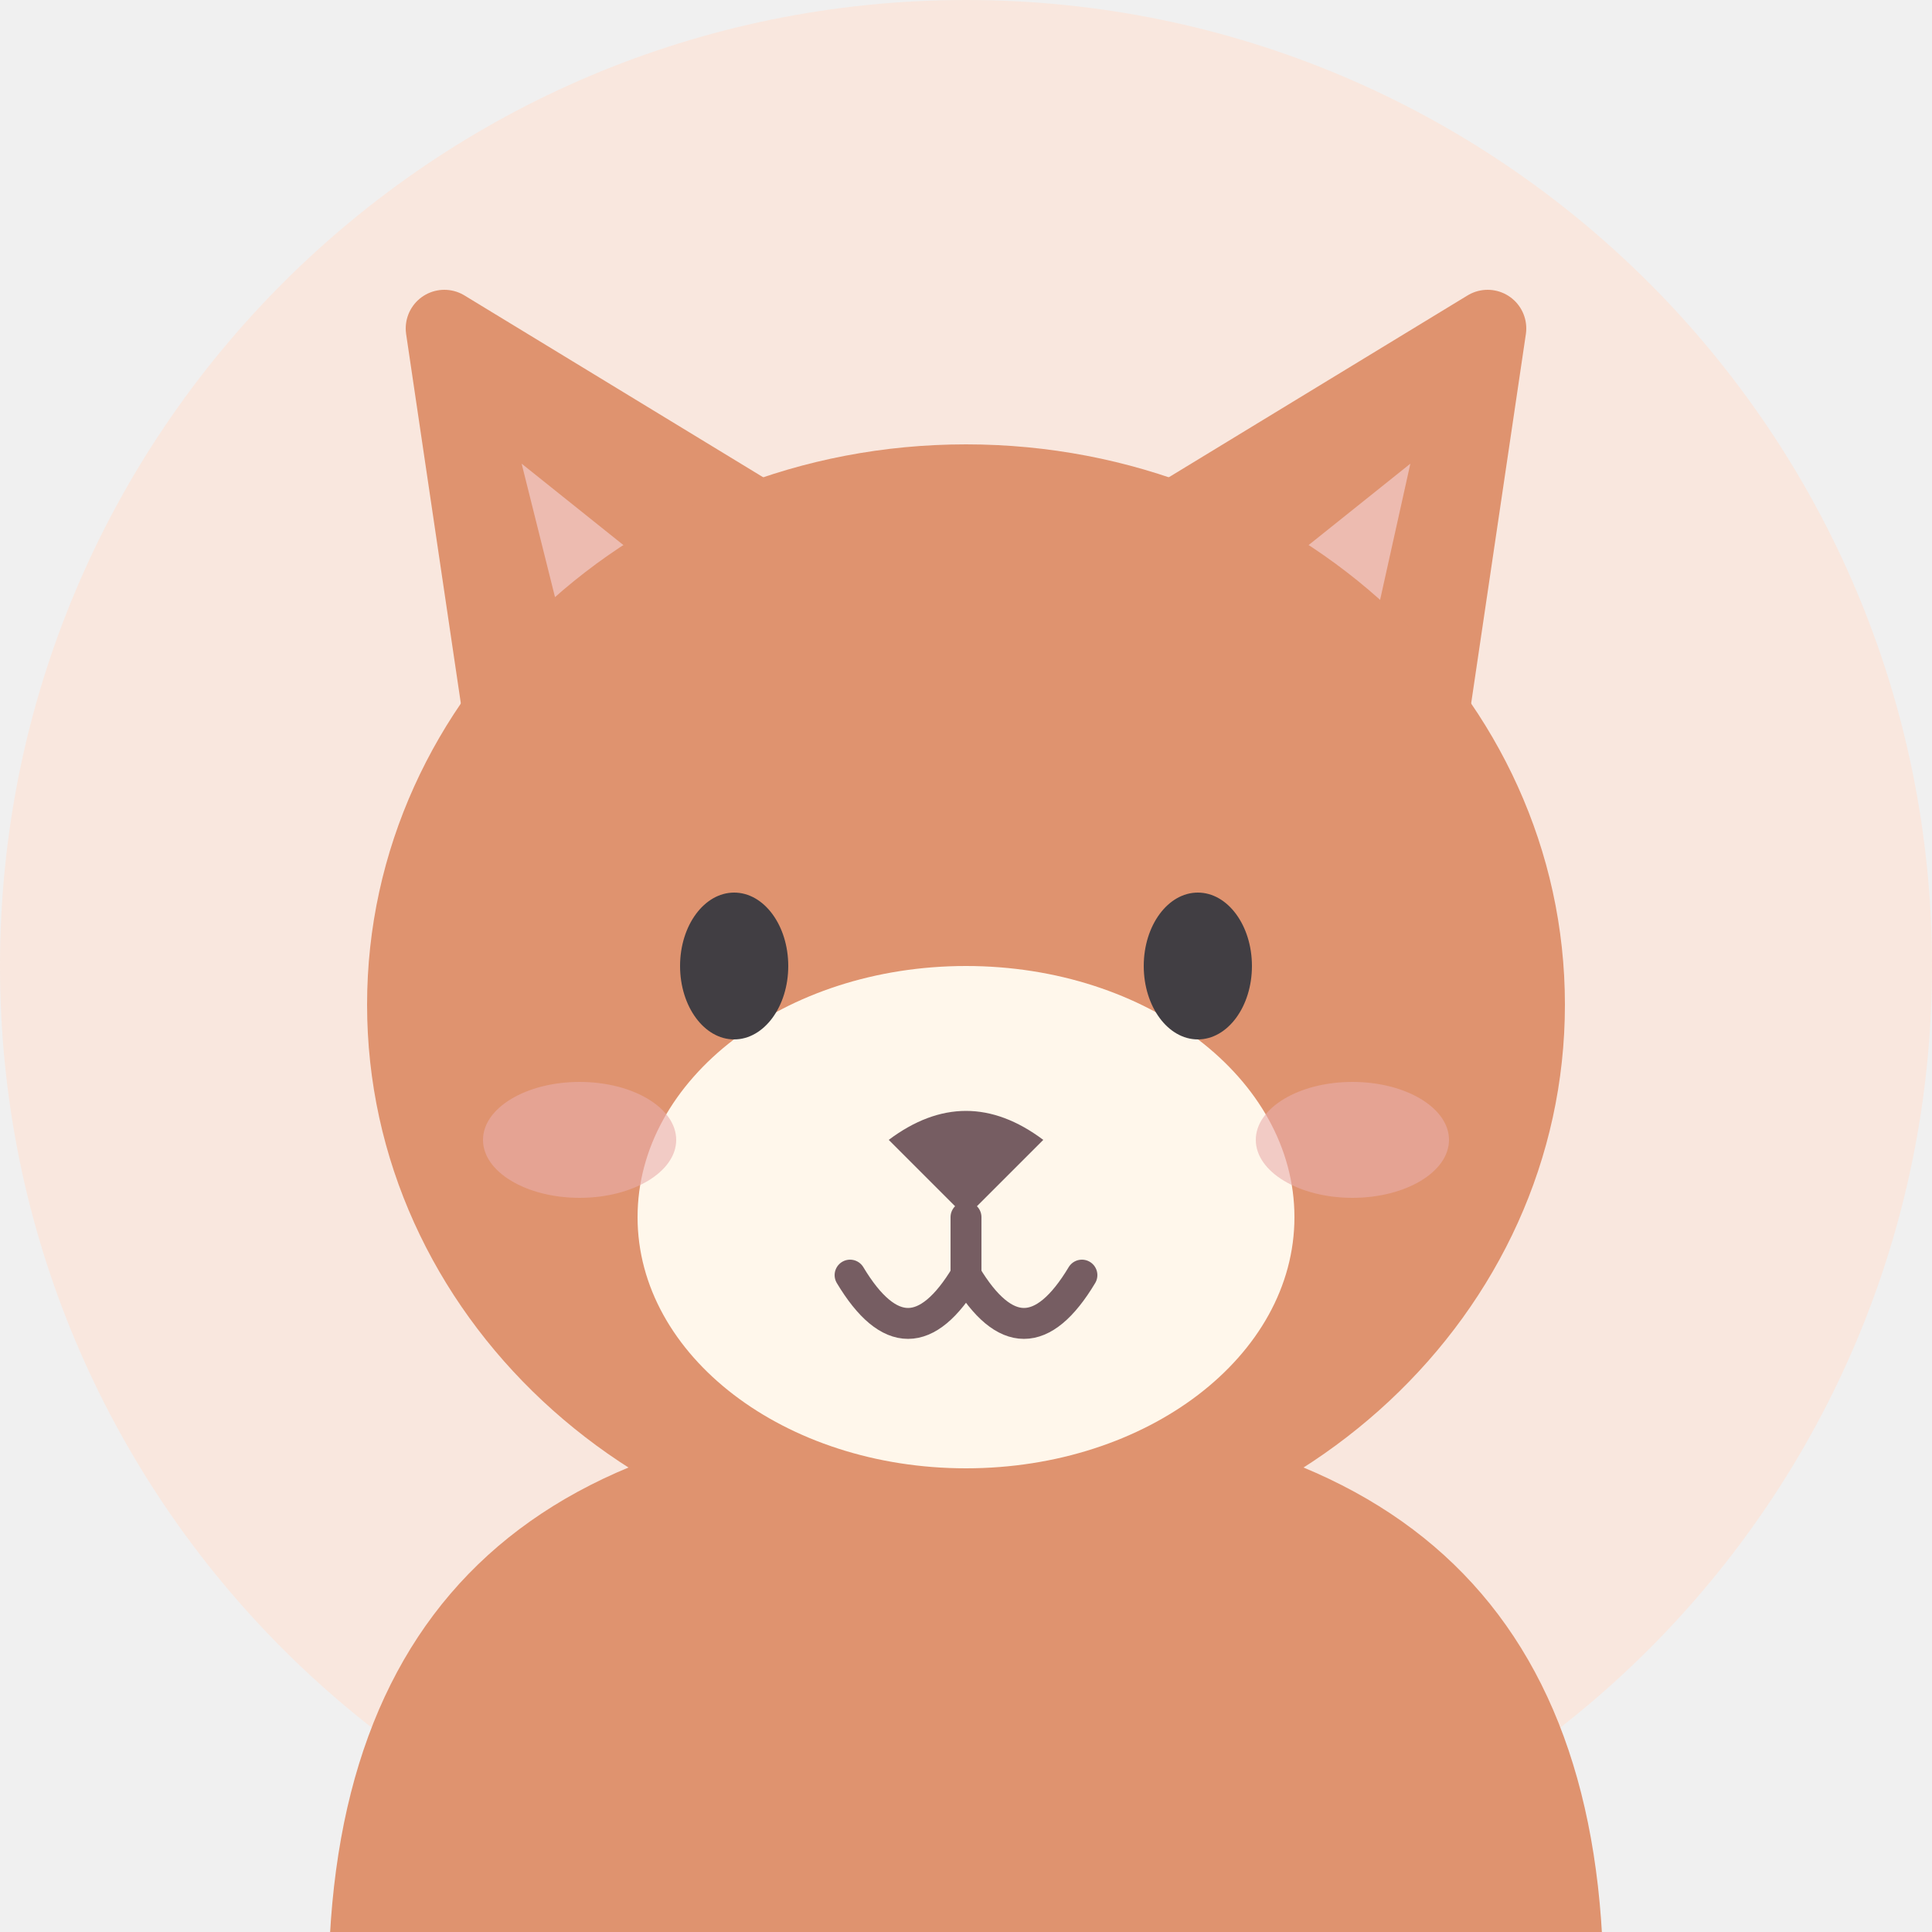
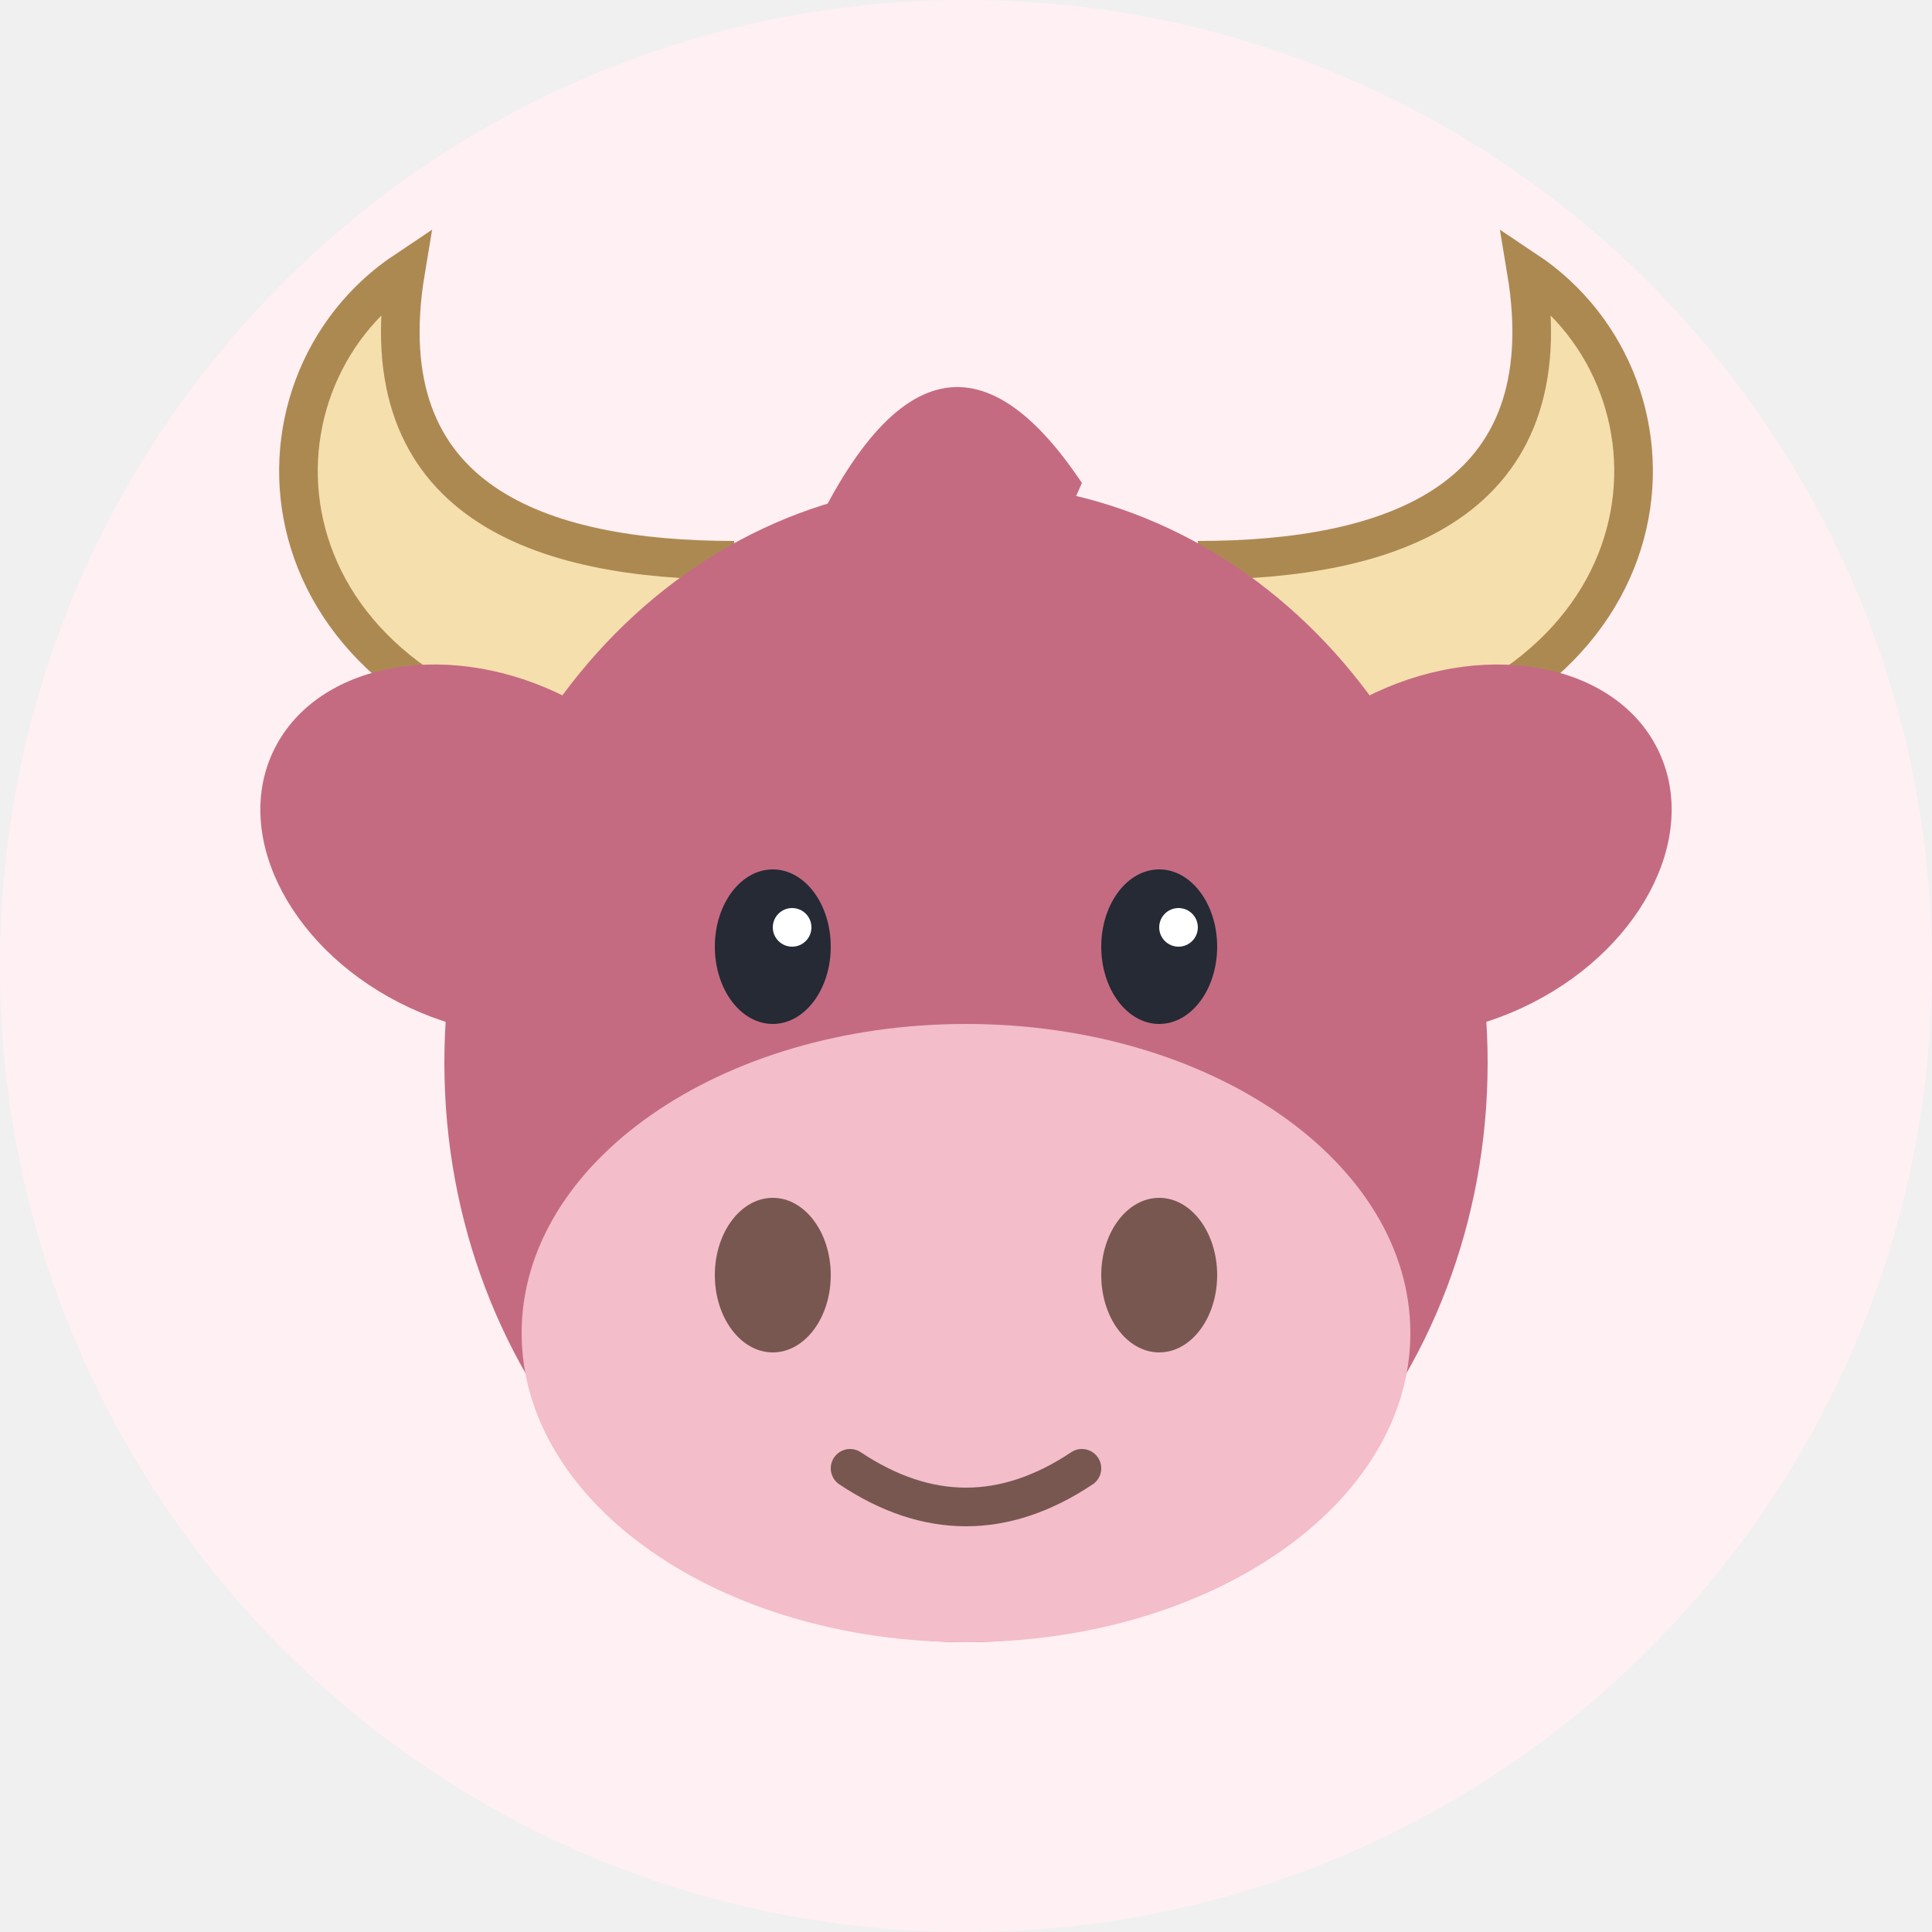
- <svg xmlns="http://www.w3.org/2000/svg" viewBox="0 0 100 100">
-   <rect width="100" height="100" rx="50" fill="#f9e7de" />
-   <path d="M17 103q0-30 33-30t33 30" fill="#df936f" />
-   <path d="M27 44 23 17 46 31M73 44 77 17 54 31" fill="#df936f" stroke="#df936f" stroke-width="4" stroke-linejoin="round" />
-   <path d="m29 32-2-8 10 8m26 0 10-8-2 9" fill="#edbbb0" />
-   <ellipse cx="50" cy="52" rx="31" ry="29" fill="#df936f" />
-   <ellipse cx="50" cy="63" rx="17" ry="13" fill="#fff7eb" />
-   <ellipse cx="38" cy="50" rx="2.8" ry="3.8" fill="#413e43" />
-   <ellipse cx="62" cy="50" rx="2.8" ry="3.8" fill="#413e43" />
-   <path d="M46 59q4-3 8 0l-4 4Z" fill="#765d62" />
-   <path d="M50 63v3m-6 0q3 5 6 0 3 5 6 0" fill="none" stroke="#765d62" stroke-width="1.6" stroke-linecap="round" />
-   <ellipse cx="30" cy="59" rx="5" ry="3" fill="#e9adab" opacity=".6" />
-   <ellipse cx="70" cy="59" rx="5" ry="3" fill="#e9adab" opacity=".6" />
+ <svg xmlns="http://www.w3.org/2000/svg" viewBox="0 0 100 100" role="img" aria-label="牛主题头像">
+   <rect width="100" height="100" rx="50" fill="#fff0f4" />
+   <path d="M31 39C13 36 12 20 21 14c-2 12 7 15 17 15M69 39c18-3 19-19 10-25 2 12-7 15-17 15" fill="#f5dfad" stroke="#ad8952" stroke-width="2" />
+   <ellipse cx="25" cy="44" rx="12" ry="9" transform="rotate(25 25 44)" fill="#c46b82" />
+   <ellipse cx="75" cy="44" rx="12" ry="9" transform="rotate(-25 75 44)" fill="#c46b82" />
+   <ellipse cx="50" cy="55" rx="27" ry="30" fill="#c46b82" />
+   <path d="M41 30q7-17 15-5l-4 9" fill="#c46b82" />
+   <ellipse cx="40" cy="49" rx="3" ry="4" fill="#252a34" />
+   <ellipse cx="60" cy="49" rx="3" ry="4" fill="#252a34" />
+   <circle cx="41" cy="48" r="1" fill="white" />
+   <circle cx="61" cy="48" r="1" fill="white" />
+   <ellipse cx="50" cy="69" rx="23" ry="16" fill="#f3bdc9" />
+   <ellipse cx="40" cy="66" rx="3" ry="4" fill="#785751" />
+   <ellipse cx="60" cy="66" rx="3" ry="4" fill="#785751" />
+   <path d="M44 76q6 4 12 0" fill="none" stroke="#785751" stroke-width="2" stroke-linecap="round" />
</svg>
